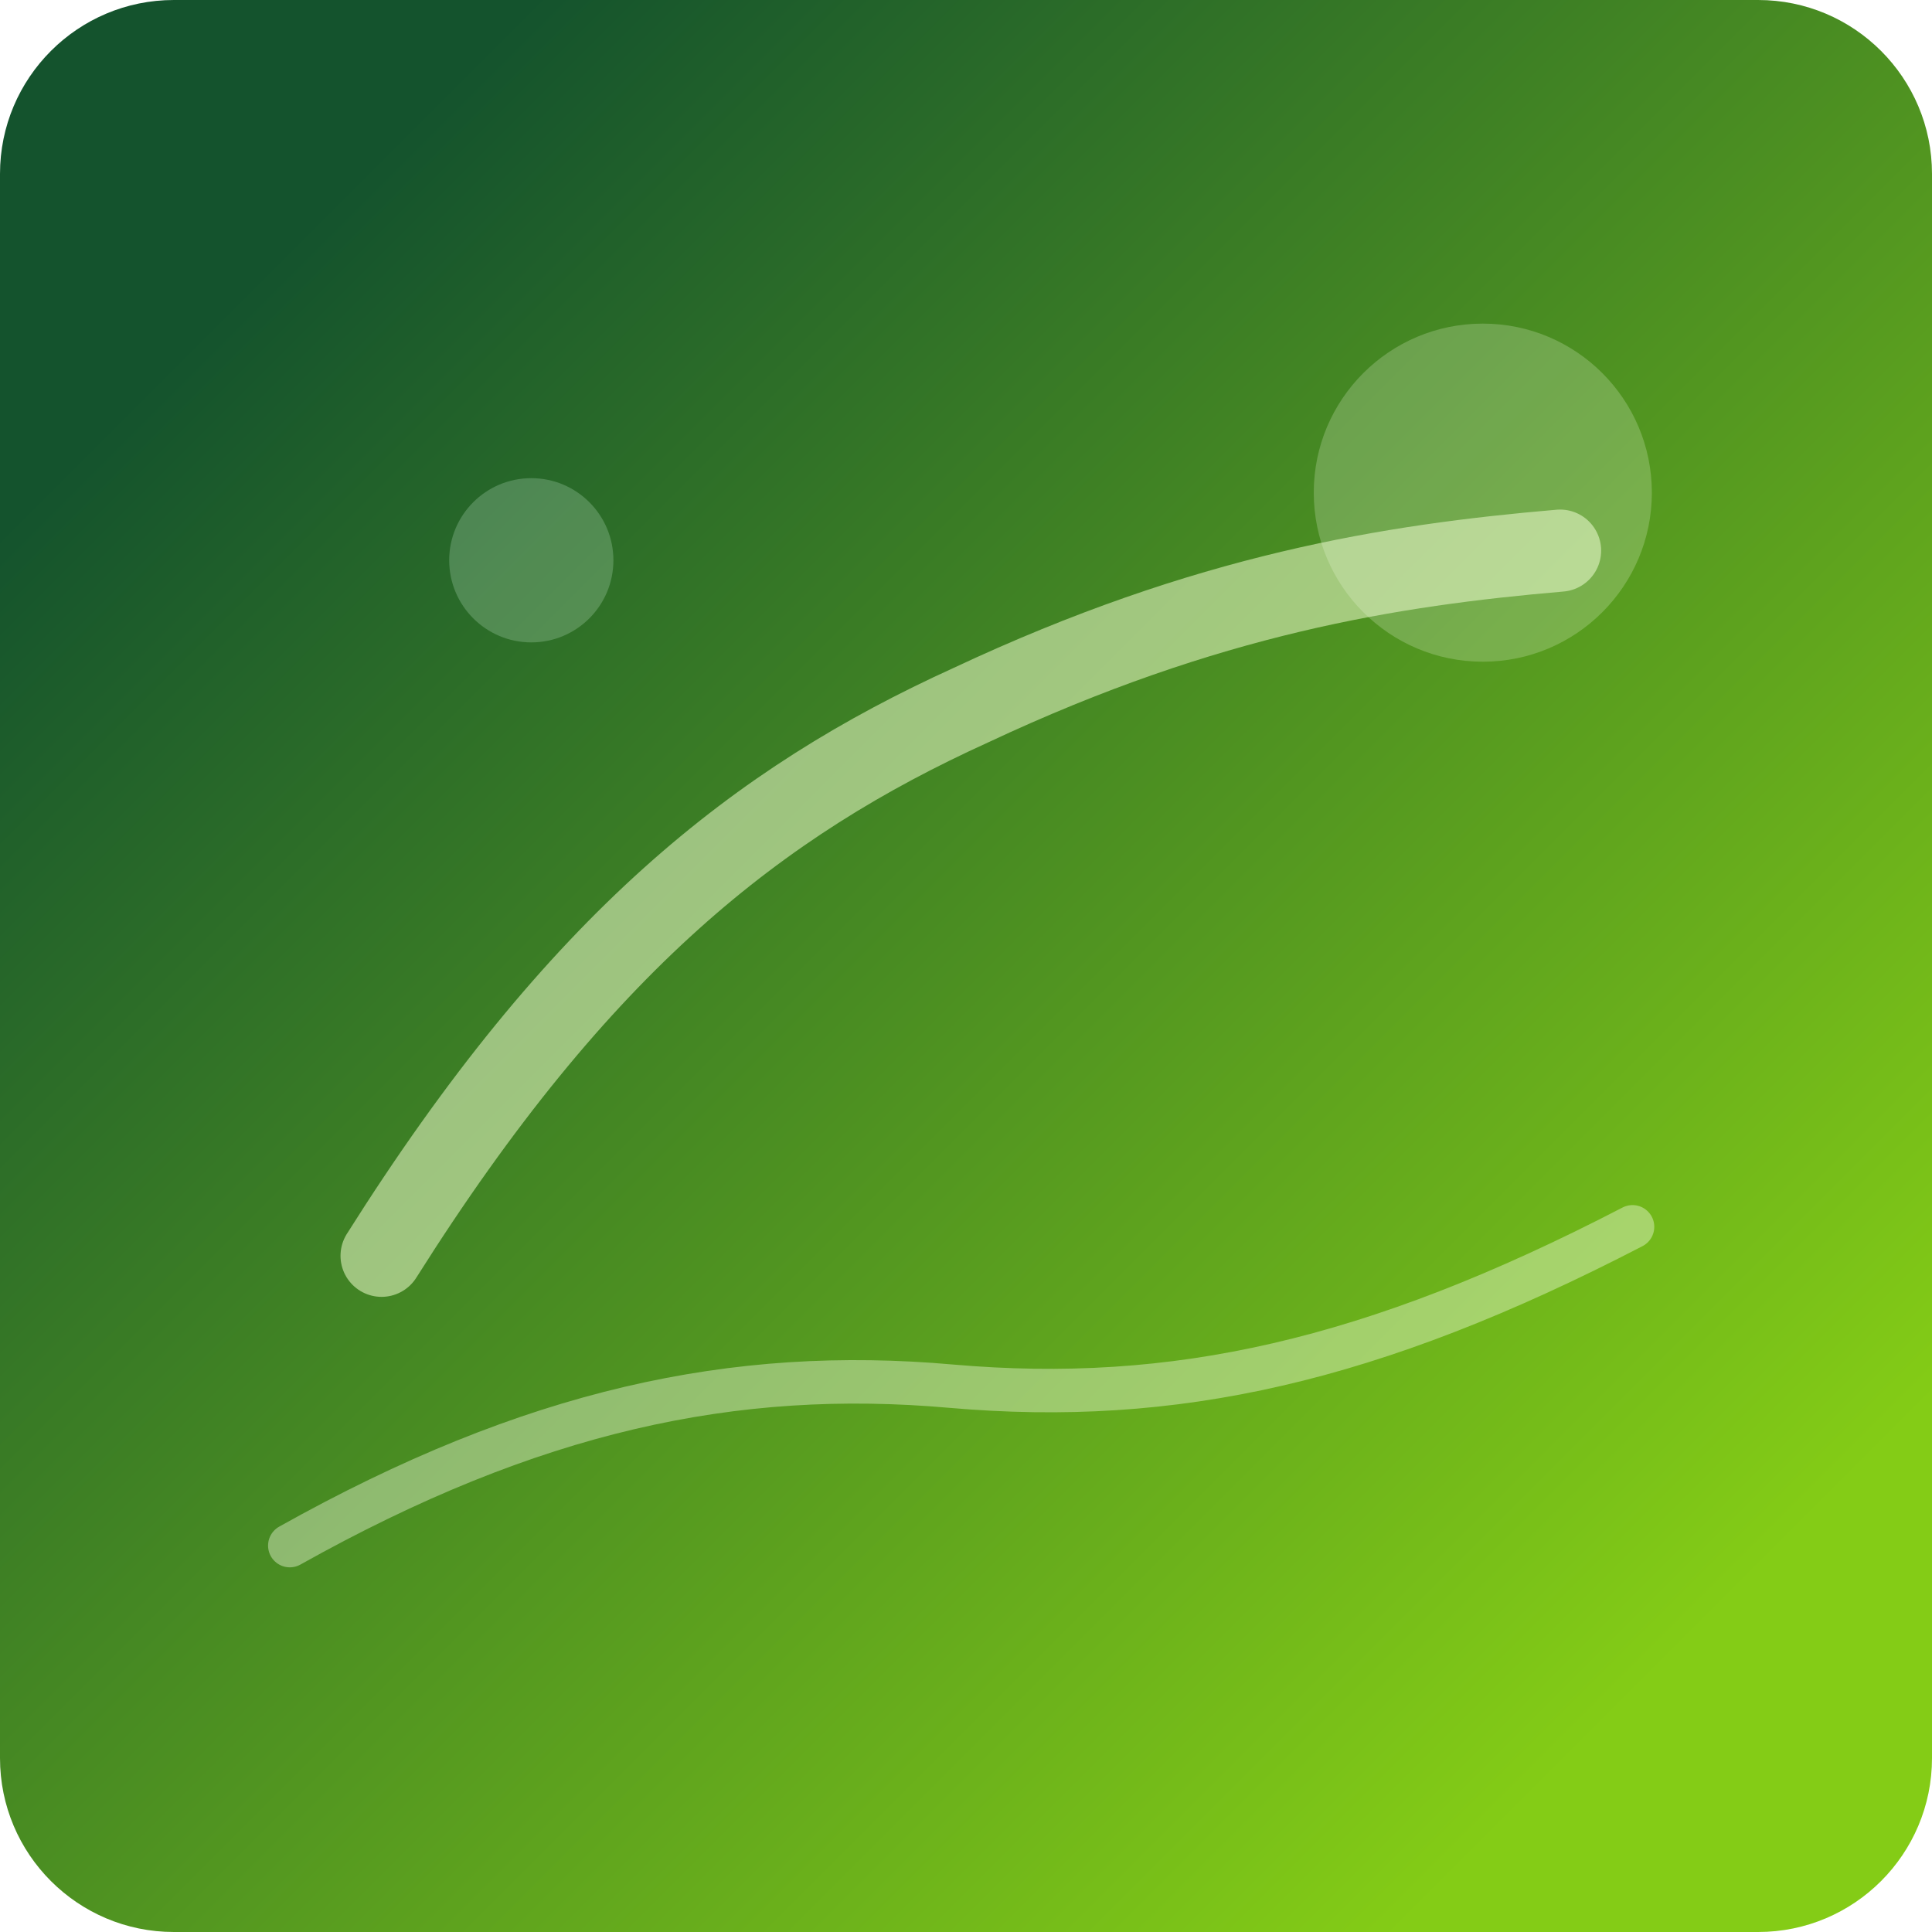
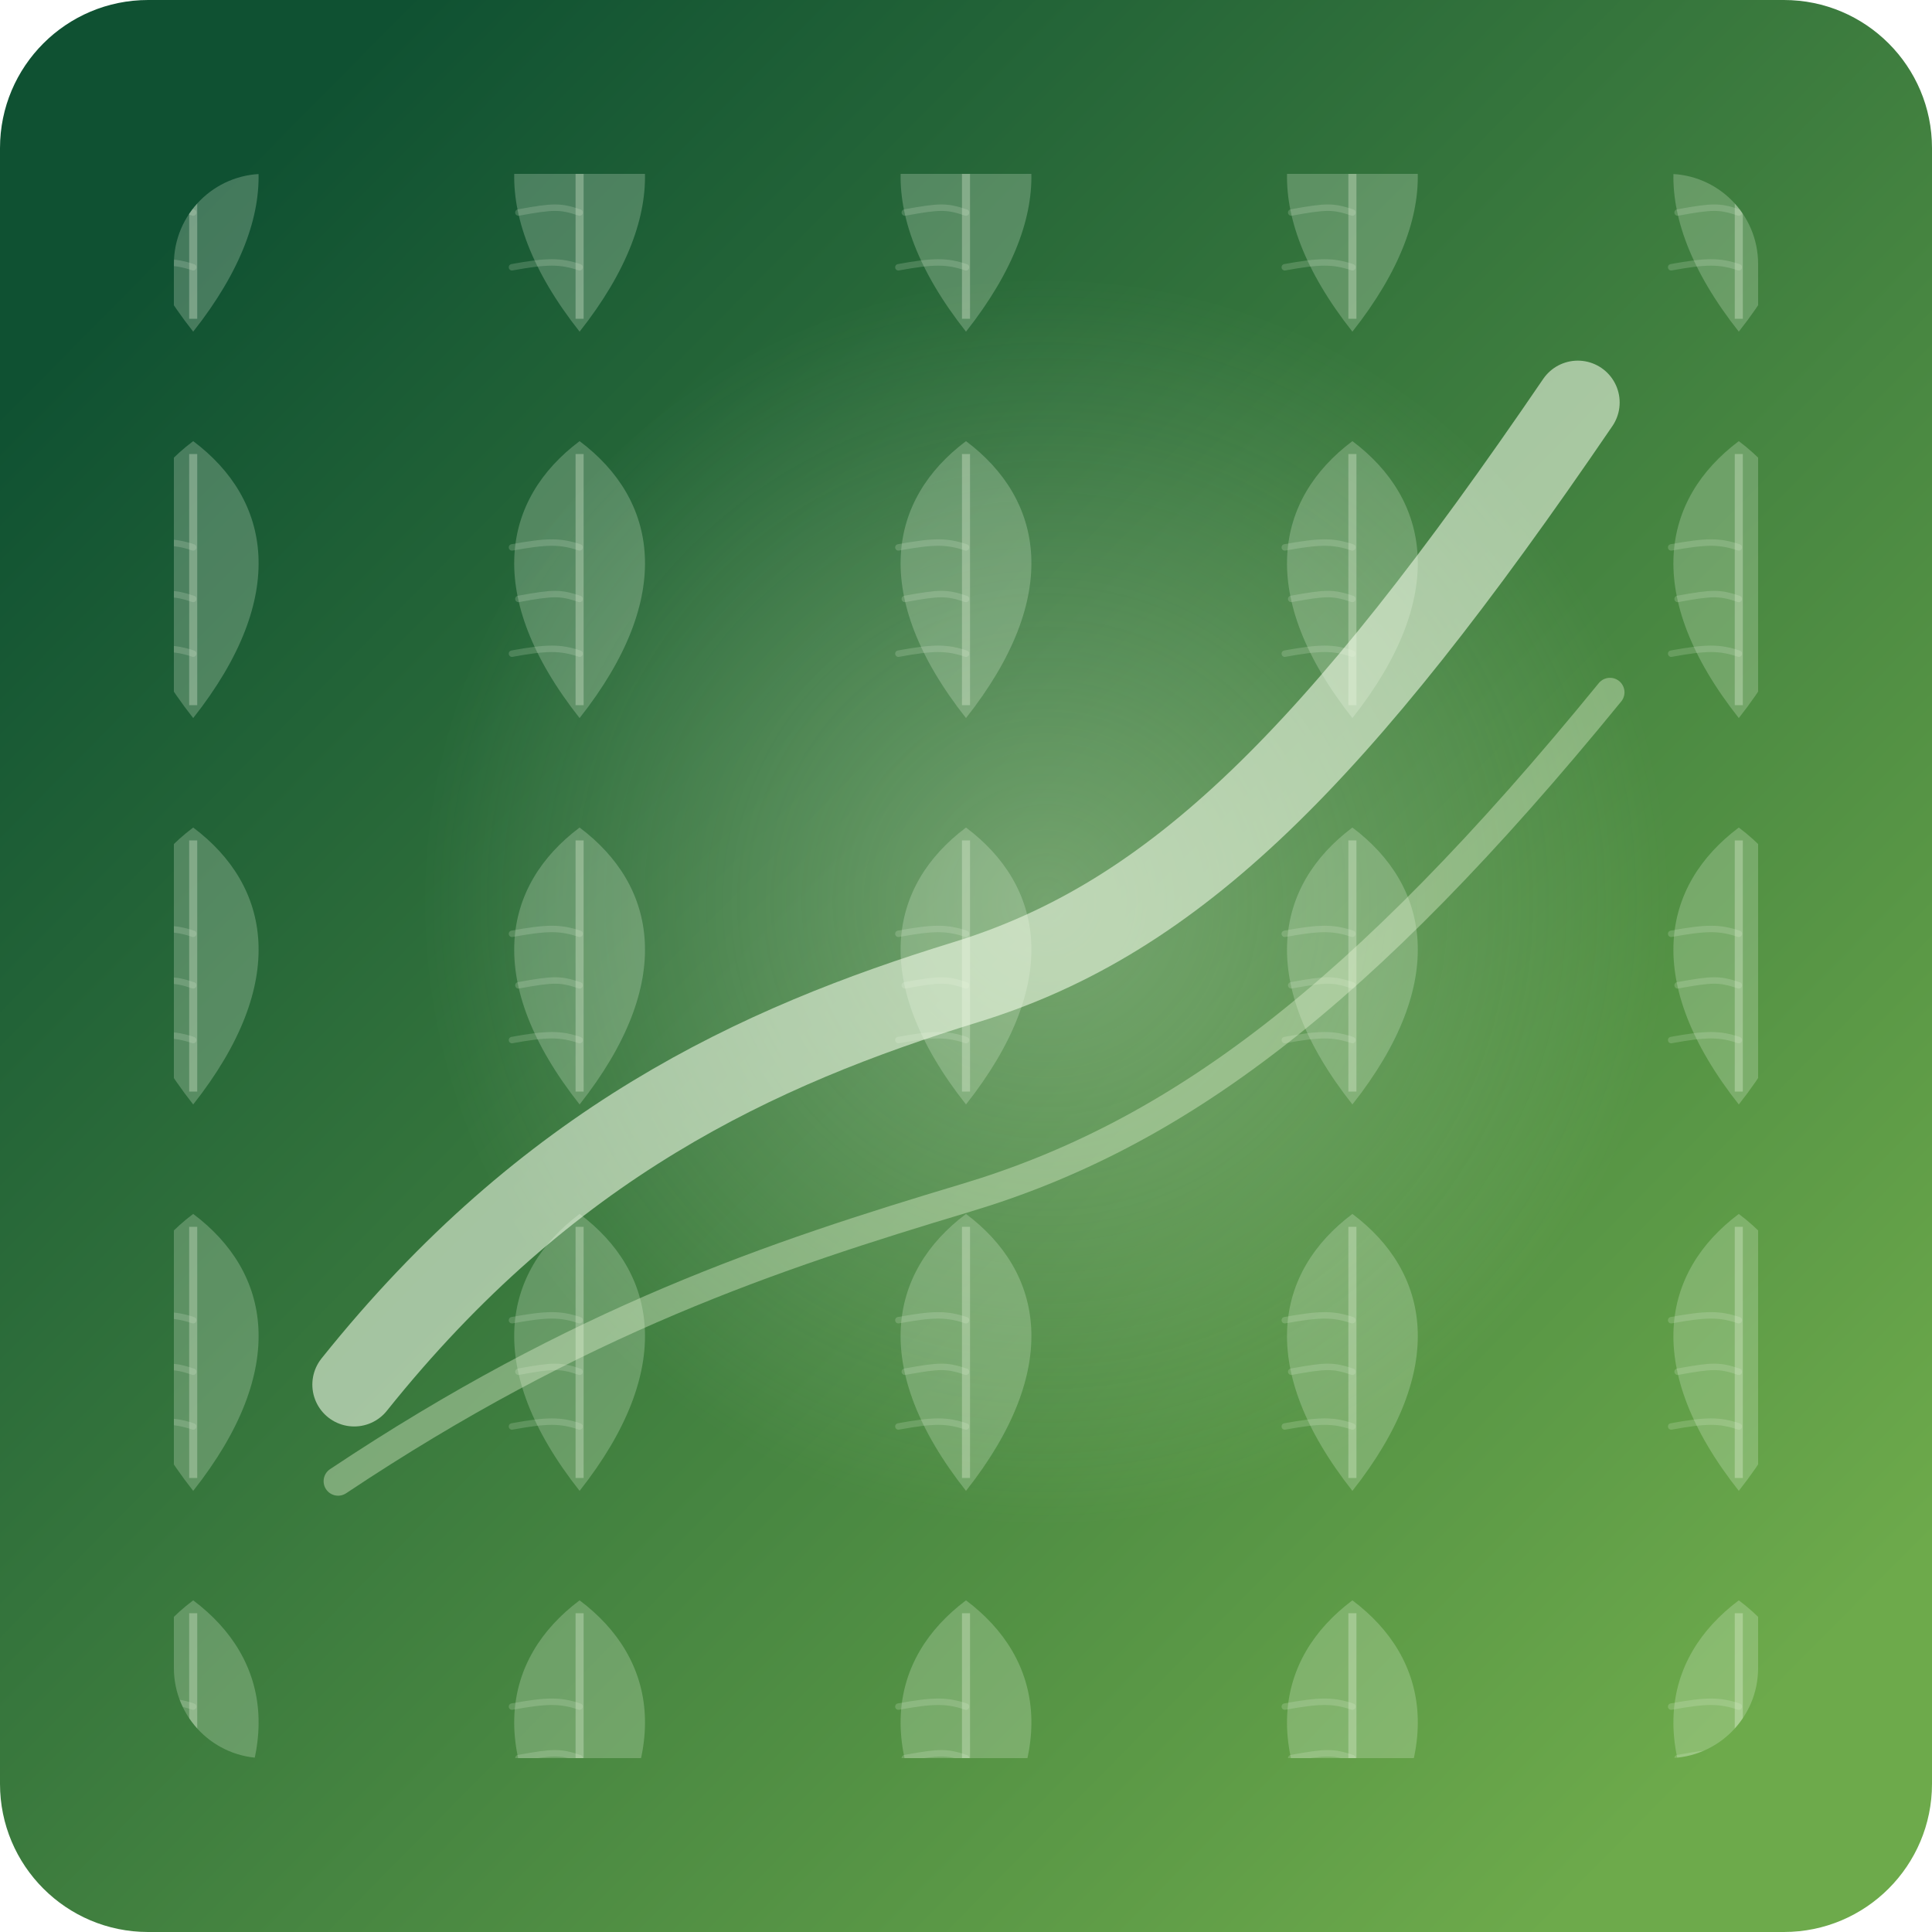
- <svg xmlns="http://www.w3.org/2000/svg" viewBox="0 0 800 800" fill="none">
+ <svg xmlns="http://www.w3.org/2000/svg" viewBox="0 0 1200 1200" fill="none">
  <defs>
-     <linearGradient id="bg" x1="110" y1="110" x2="690" y2="690" gradientUnits="userSpaceOnUse">
-       <stop stop-color="#14532D" />
-       <stop offset="1" stop-color="#84CC16" />
+     <linearGradient id="bg" x1="120" y1="130" x2="1080" y2="1080" gradientUnits="userSpaceOnUse">
+       <stop stop-color="#0F5132" />
+       <stop offset="1" stop-color="#6DAA4B" />
    </linearGradient>
+     <radialGradient id="leafGlow" cx="0" cy="0" r="1" gradientUnits="userSpaceOnUse" gradientTransform="translate(650 560) rotate(90) scale(390)">
+       <stop stop-color="#EAF7D7" stop-opacity=".95" />
+       <stop offset="1" stop-color="#EAF7D7" stop-opacity="0" />
+     </radialGradient>
+     <pattern id="leaves" width="240" height="240" patternUnits="userSpaceOnUse">
+       <path d="M120 34C72 70 60 130 120 206C180 130 168 70 120 34Z" fill="#F1FBE6" fill-opacity=".26" />
+       <path d="M120 42V198" stroke="#F1FBE6" stroke-opacity=".35" stroke-width="5" />
+       <path d="M78 100C100 96 108 96 120 100" stroke="#F1FBE6" stroke-opacity=".2" stroke-width="4" stroke-linecap="round" />
+       <path d="M82 132C104 128 108 128 120 132" stroke="#F1FBE6" stroke-opacity=".2" stroke-width="4" stroke-linecap="round" />
+       <path d="M78 166C100 162 108 162 120 166" stroke="#F1FBE6" stroke-opacity=".2" stroke-width="4" stroke-linecap="round" />
+     </pattern>
  </defs>
-   <rect width="800" height="800" rx="72" fill="url(#bg)" />
-   <path d="M158 520C240 390 314 332 402 292C500 246 576 234 646 228" stroke="#ECFCCB" stroke-width="34" stroke-linecap="round" opacity=".55" />
-   <path d="M120 640C220 584 304 566 394 574C486 582 568 564 676 508" stroke="#F7FEE7" stroke-width="18" stroke-linecap="round" opacity=".4" />
-   <circle cx="614" cy="204" r="70" fill="#F7FEE7" opacity=".22" />
-   <circle cx="220" cy="232" r="34" fill="#DCFCE7" opacity=".22" />
+   <rect width="1200" height="1200" rx="92" fill="url(#bg)" />
+   <rect x="82" y="82" width="1036" height="1036" rx="70" fill="url(#leafGlow)" opacity=".33" />
+   <rect x="108" y="108" width="984" height="984" rx="56" fill="url(#leaves)" opacity=".9" />
+   <path d="M220 860C340 710 470 650 600 610C730 570 830 470 980 250" stroke="#F3FCE8" stroke-width="52" stroke-linecap="round" opacity=".58" />
+   <path d="M210 920C360 820 480 780 600 744C730 705 845 620 1000 430" stroke="#EAF7D7" stroke-width="18" stroke-linecap="round" opacity=".38" />
</svg>
